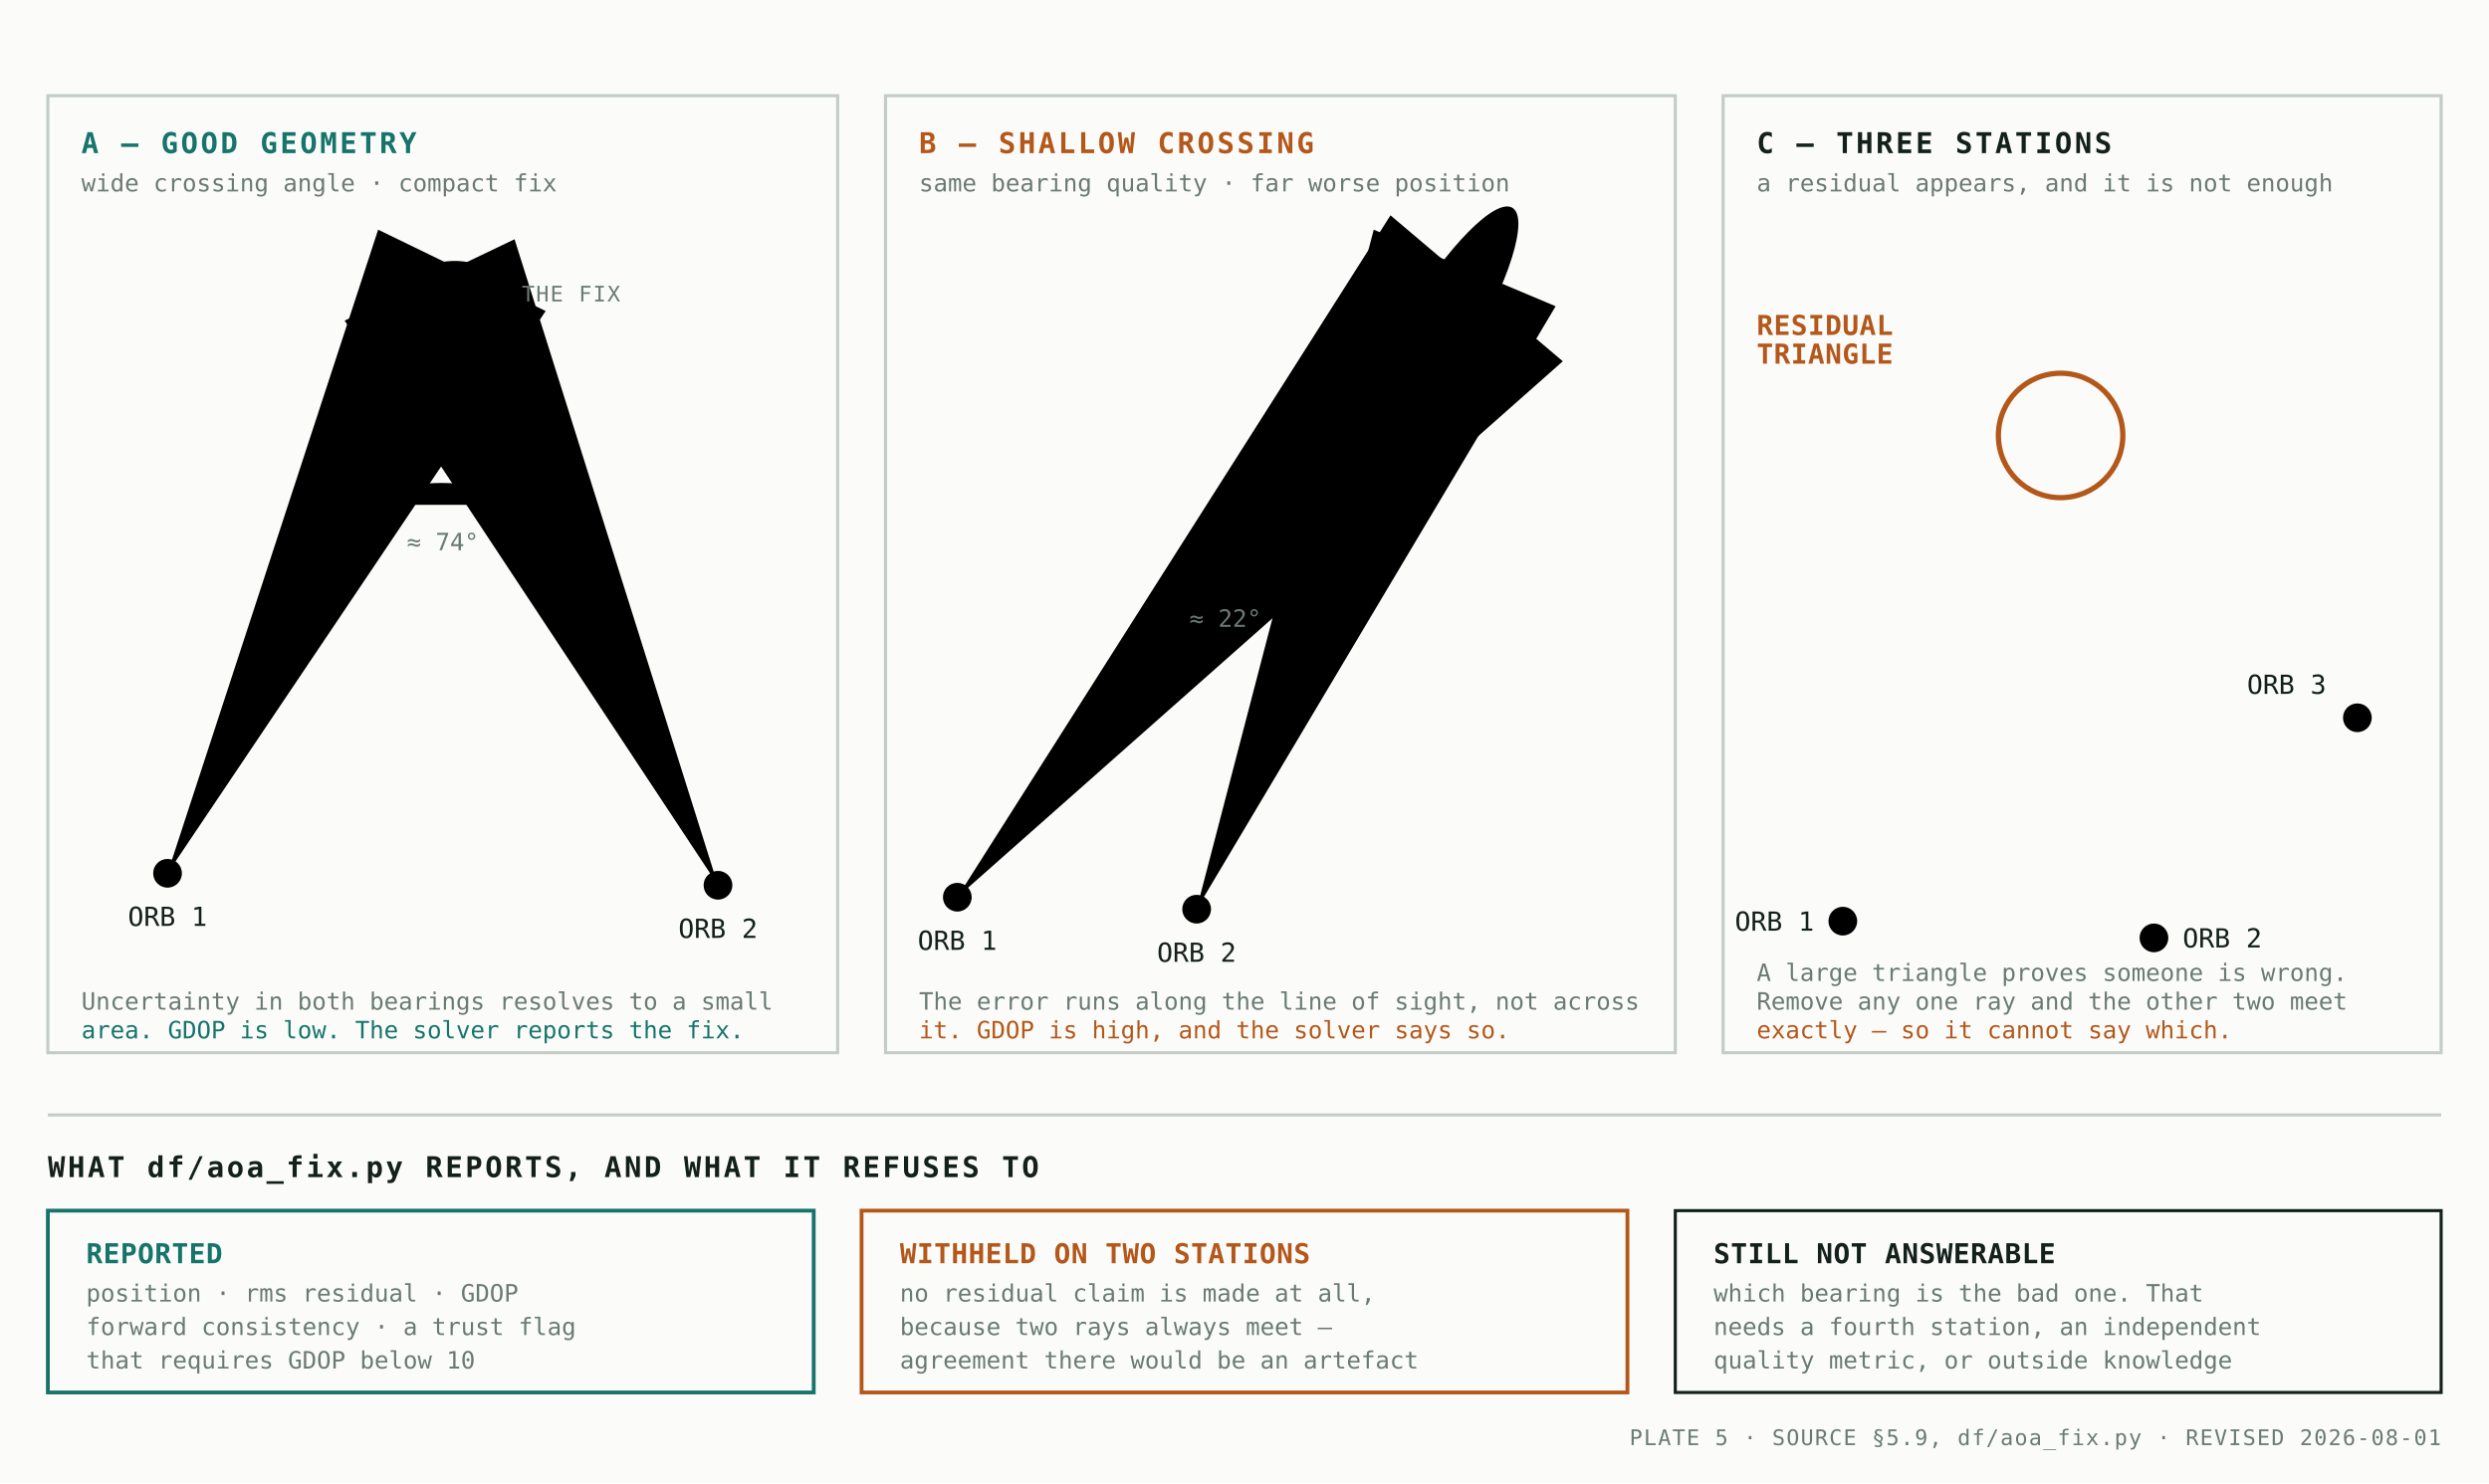
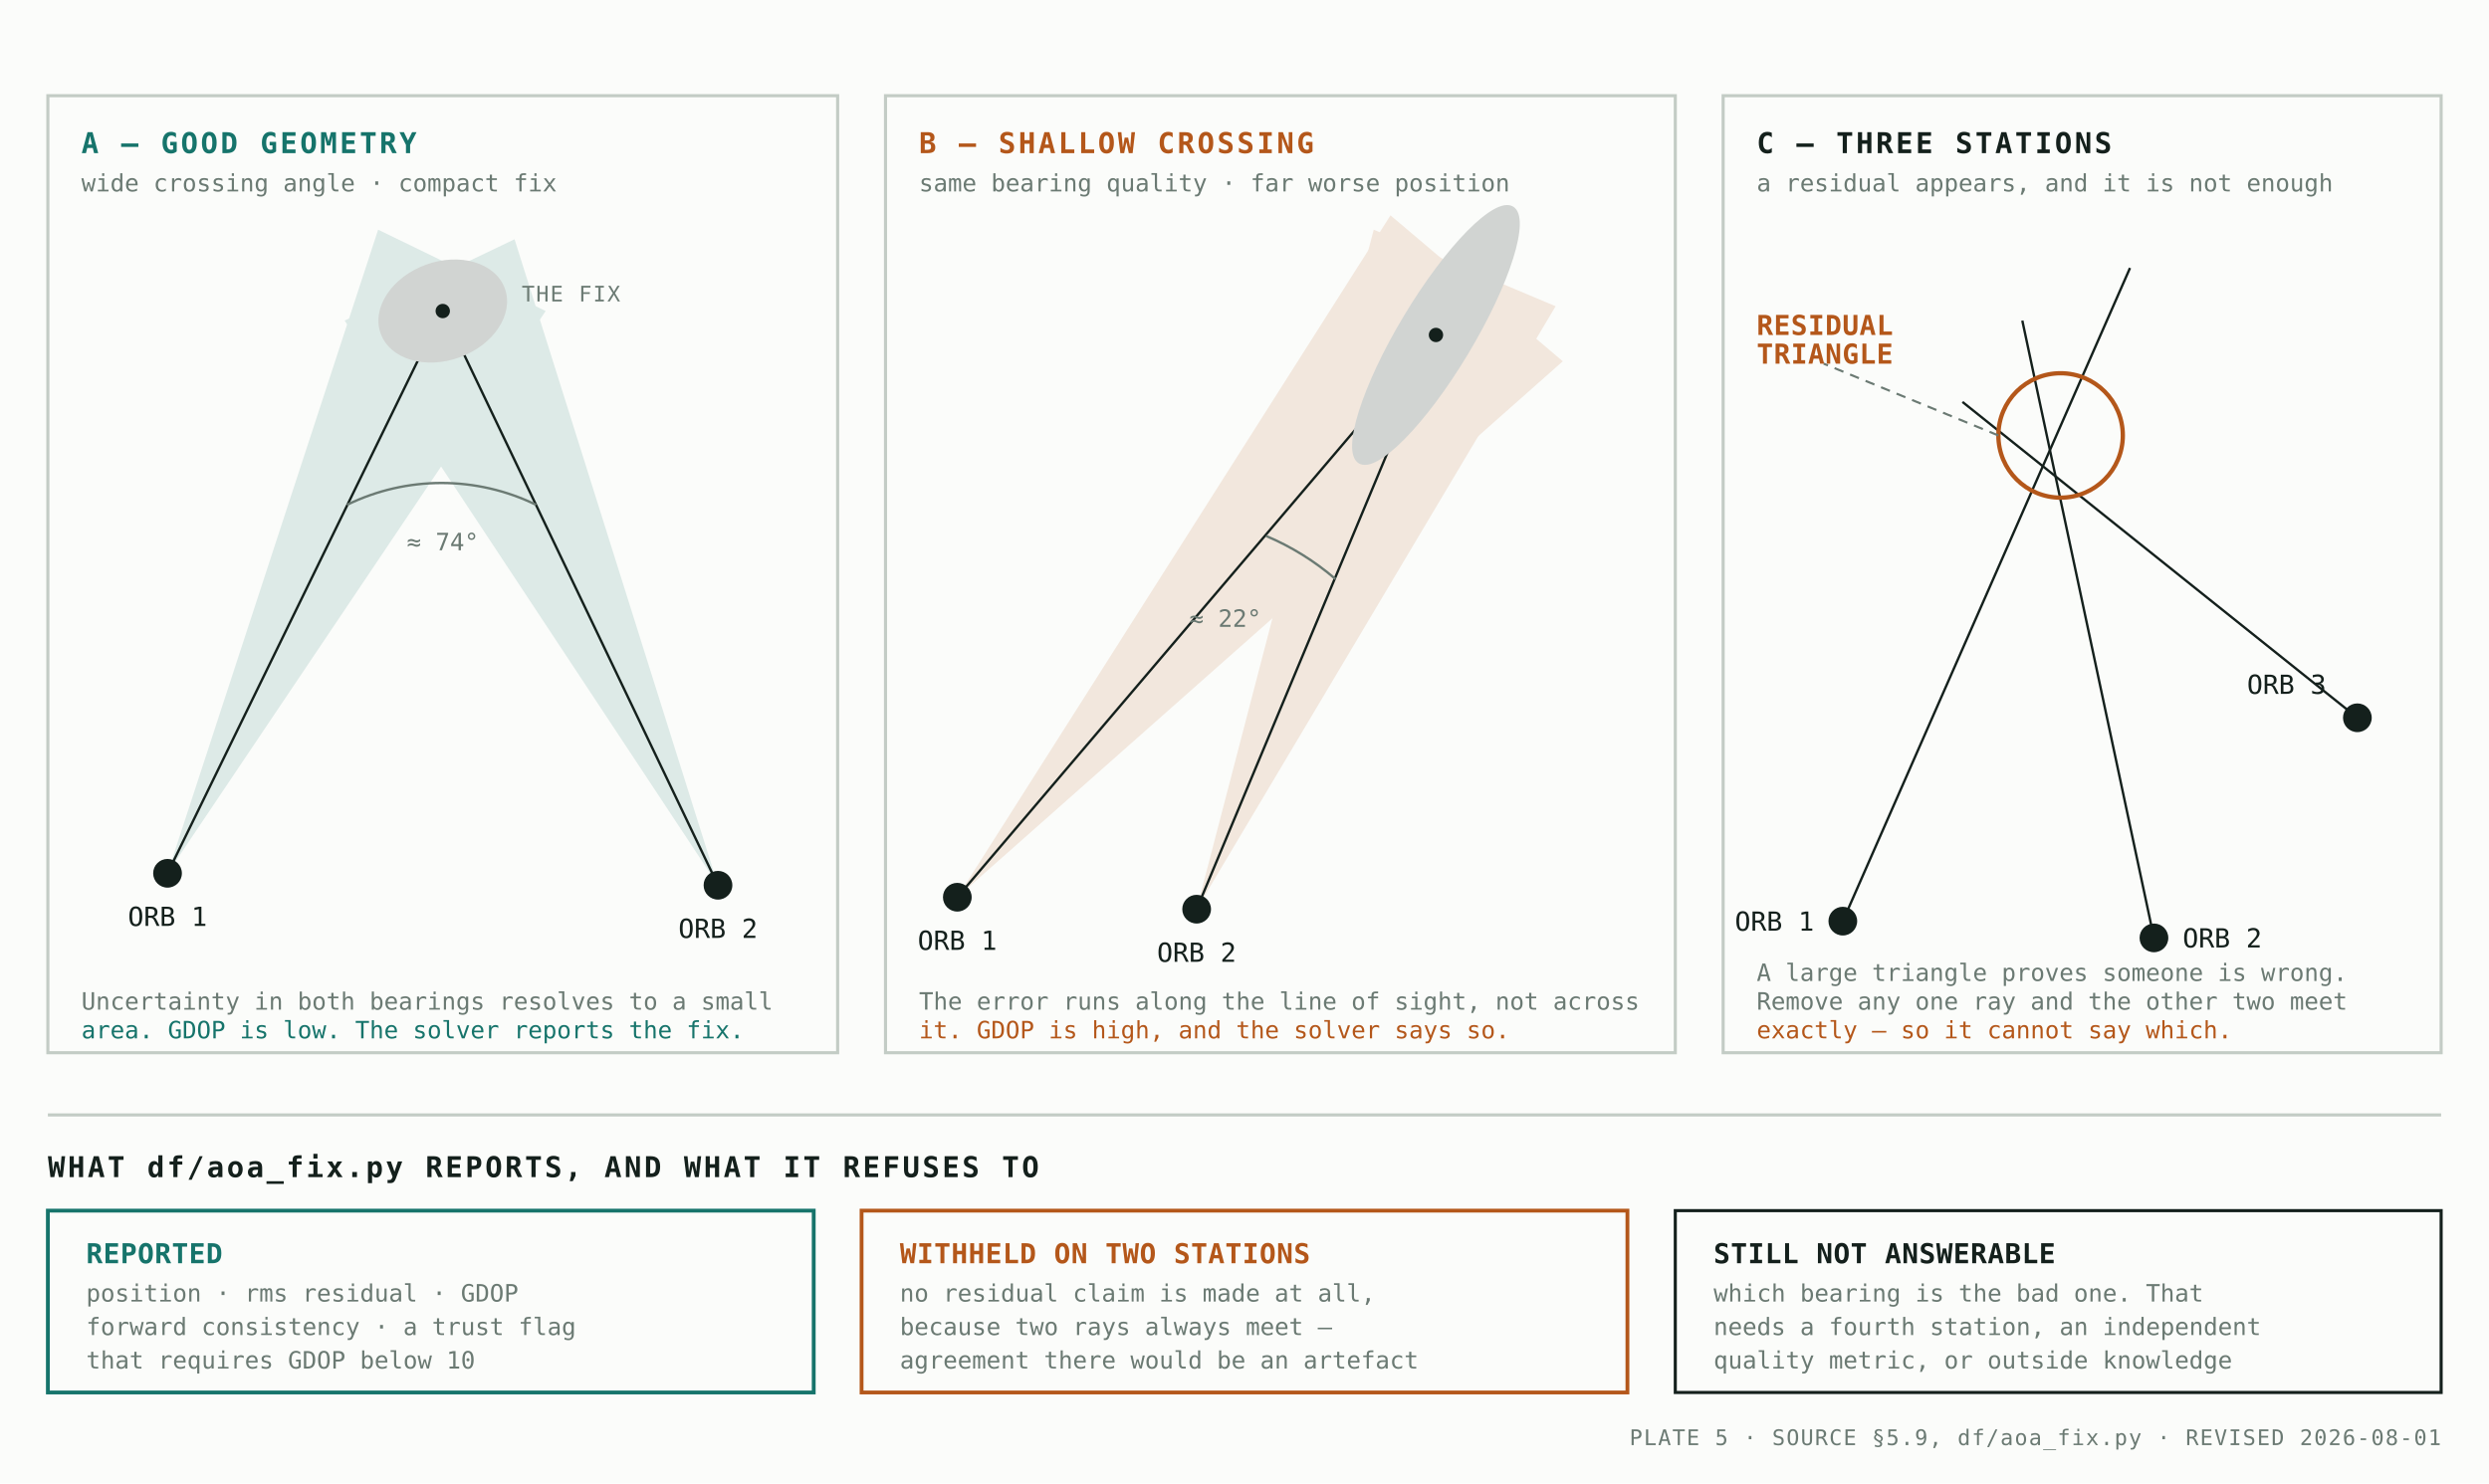
<svg xmlns="http://www.w3.org/2000/svg" viewBox="0 0 1040 620" role="img" aria-label="Three panels. Good crossing geometry produces a compact fix. Shallow crossing geometry produces a long thin error ellipse. Three stations produce a residual triangle that proves someone is wrong without identifying which one." width="1040" height="620">
-   <style>
- body {
-     background: #F2F4F1; color: #14201C;
-     font-family: #000; font-size: 17px; line-height: 1.62;
-     margin: 0; padding: 0 24px 96px;
-   }
- .wrap { max-width: 1120px; margin: 0 auto; }
- .prose { max-width: 65ch; }
- header.masthead {
-     padding: 72px 0 40px; border-bottom: 1px solid #C3CCC5; margin-bottom: 48px;
-   }
- .eyebrow {
-     font-family: #000; font-size: 11px; font-weight: 600;
-     letter-spacing: .16em; text-transform: uppercase; color: #6B7A73; margin: 0 0 18px;
-   }
- h1 {
-     font-family: #000; font-size: clamp(30px, 4.4vw, 46px); font-weight: 640;
-     letter-spacing: -.02em; line-height: 1.08; text-wrap: balance; margin: 0 0 20px;
-   }
- .standfirst { font-size: 19px; color: #6B7A73; margin: 0; max-width: 62ch; }
- h2 {
-     font-family: #000; font-size: 22px; font-weight: 620;
-     letter-spacing: -.01em; text-wrap: balance; margin: 0 0 6px;
-   }
- p { margin: 0 0 18px; }
- section { margin-bottom: 64px; }
- .section-head { display: flex; flex-direction: column; gap: 10px; margin-bottom: 28px; }
- .section-head p { margin: 0; color: #6B7A73; font-size: 16px; max-width: 62ch; }
- strong { font-weight: 600; }
- code { font-family: Consolas, 'DejaVu Sans Mono', 'Courier New', monospace; font-size: .88em; }
- .plate {
-     background: #FBFCFA;
-     background-image:
-       linear-gradient(#000 1px, transparent 1px),
-       linear-gradient(90deg, #000 1px, transparent 1px);
-     background-size: 20px 20px;
-     border: 1px solid #C3CCC5; padding: 18px; overflow-x: auto;
-   }
- .plate svg { display: block; width: 100%; min-width: 720px; height: auto; }
- .frame { fill: none; stroke: #C3CCC5; stroke-width: 1.3; }
- .bx { fill: #FBFCFA; stroke: #14201C; stroke-width: 1.3; }
- .bx-ul { fill: none; stroke: #B4571A; stroke-width: 1.6; }
- .bx-dl { fill: none; stroke: #16746B; stroke-width: 1.6; }
- .bx-q { fill: #FBFCFA; stroke: #6B7A73; stroke-width: 1.2; }
- .sig { fill: none; stroke: #14201C; stroke-width: 1.4; }
- .sig-ul { fill: none; stroke: #B4571A; stroke-width: 2.2; }
- .sig-dl { fill: none; stroke: #16746B; stroke-width: 2.2; }
- .sig-cal { fill: none; stroke: #6B7A73; stroke-width: 1.2; stroke-dasharray: 5 3.5; }
- .sig-dig { fill: none; stroke: #6B7A73; stroke-width: 1.6; }
- .dock { fill: none; stroke: #14201C; stroke-width: 2; stroke-dasharray: 12 5; opacity: .55; }
- .pill { fill: #FBFCFA; stroke: none; }
- .a-ink { fill: #14201C; }
- .a-ul { fill: #B4571A; }
- .a-dl { fill: #16746B; }
- .a-mut { fill: #6B7A73; }
- text { font-family: Consolas, 'DejaVu Sans Mono', 'Courier New', monospace; fill: #14201C; }
- .t-box { font-size: 11.5px; font-weight: 600; letter-spacing: .02em; }
- .t-head { font-size: 12px;   font-weight: 700; letter-spacing: .09em; }
- .t-note { font-size: 10px;   fill: #6B7A73; }
- .t-port { font-size: 11px; }
- .t-tiny { font-size: 9px;    fill: #6B7A73; letter-spacing: .06em; }
- .t-ul { fill: #B4571A; }
- .t-dl { fill: #16746B; }
- .t-mut { fill: #6B7A73; }
- .notes { display: grid; gap: 0; margin-top: 32px; border-top: 1px solid #C3CCC5; }
- .note {
-     display: grid; grid-template-columns: 116px 1fr; gap: 24px;
-     padding: 18px 0; border-bottom: 1px solid #C3CCC5; align-items: start;
-   }
- .note dt {
-     font-family: Consolas, 'DejaVu Sans Mono', 'Courier New', monospace; font-size: 12px; font-weight: 600;
-     letter-spacing: .04em; color: #6B7A73; padding-top: 3px;
-   }
- .note dd { margin: 0; font-size: 16px; }
- .verdict { border-left: 3px solid #B4571A; padding: 2px 0 2px 22px; margin: 0 0 18px; }
- </style>
  <rect x="0" y="0" width="1040" height="620" fill="#FBFCFA" />
  <defs>
    <marker id="p5-ink" viewBox="0 0 10 10" refX="9" refY="5" markerWidth="6" markerHeight="6" orient="auto-start-reverse">
-       <path d="M0 0 L10 5 L0 10 z" class="a-ink" />
+       <path d="M0 0 L10 5 L0 10 z" fill="#14201C" />
    </marker>
    <marker id="p5-dim" viewBox="0 0 10 10" refX="9" refY="5" markerWidth="6" markerHeight="6" orient="auto-start-reverse">
-       <path d="M0 0 L10 5 L0 10 z" class="a-mut" />
+       <path d="M0 0 L10 5 L0 10 z" fill="#6B7A73" />
    </marker>
  </defs>
-   <rect class="frame" x="20" y="40" width="330" height="400" />
-   <text class="t-head t-dl" x="34" y="64">A — GOOD GEOMETRY</text>
-   <text class="t-note" x="34" y="80">wide crossing angle · compact fix</text>
-   <polygon class="wedge-dl" points="70,365 228,130 158,96" />
-   <polygon class="wedge-dl" points="300,370 215,100 144,134" />
-   <path class="sig-thin" d="M70 365 L193 113" />
-   <path class="sig-thin" d="M300 370 L179 117" />
-   <ellipse class="fix" cx="185" cy="130" rx="27" ry="20" transform="rotate(-20 185 130)" />
-   <circle class="elem" cx="185" cy="130" r="3" />
-   <text class="t-tiny" x="218" y="126">THE FIX</text>
-   <circle class="elem" cx="70" cy="365" r="6" />
-   <circle class="elem" cx="300" cy="370" r="6" />
-   <text class="t-port" x="70" y="387" text-anchor="middle">ORB 1</text>
-   <text class="t-port" x="300" y="392" text-anchor="middle">ORB 2</text>
-   <path class="dim" d="M145 211 A 90 90 0 0 1 224 211" />
-   <text class="t-note" x="185" y="230" text-anchor="middle">≈ 74°</text>
-   <text class="t-note" x="34" y="422">Uncertainty in both bearings resolves to a small</text>
-   <text class="t-note t-dl" x="34" y="434">area. GDOP is low. The solver reports the fix.</text>
-   <rect class="frame" x="370" y="40" width="330" height="400" />
-   <text class="t-head t-ul" x="384" y="64">B — SHALLOW CROSSING</text>
-   <text class="t-note" x="384" y="80">same bearing quality · far worse position</text>
-   <polygon class="wedge-ul" points="400,375 653,151 581,90" />
-   <polygon class="wedge-ul" points="500,380 650,128 574,96" />
-   <path class="sig-thin" d="M400 375 L617 120" />
-   <path class="sig-thin" d="M500 380 L612 112" />
-   <ellipse class="fix" cx="600" cy="140" rx="62" ry="15" transform="rotate(-59 600 140)" />
-   <circle class="elem" cx="600" cy="140" r="3" />
-   <circle class="elem" cx="400" cy="375" r="6" />
-   <circle class="elem" cx="500" cy="380" r="6" />
-   <text class="t-port" x="400" y="397" text-anchor="middle">ORB 1</text>
-   <text class="t-port" x="500" y="402" text-anchor="middle">ORB 2</text>
-   <path class="dim" d="M529 224 A 110 110 0 0 1 558 242" />
-   <text class="t-note" x="512" y="262" text-anchor="middle">≈ 22°</text>
-   <text class="t-note" x="384" y="422">The error runs along the line of sight, not across</text>
-   <text class="t-note t-ul" x="384" y="434">it. GDOP is high, and the solver says so.</text>
-   <rect class="frame" x="720" y="40" width="300" height="400" />
-   <text class="t-head" x="734" y="64">C — THREE STATIONS</text>
-   <text class="t-note" x="734" y="80">a residual appears, and it is not enough</text>
-   <path class="sig-thin" d="M770 385 L890 112" />
-   <path class="sig-thin" d="M900 392 L845 134" />
-   <path class="sig-thin" d="M985 300 L820 168" />
-   <circle class="elem" cx="770" cy="385" r="6" />
-   <circle class="elem" cx="900" cy="392" r="6" />
-   <circle class="elem" cx="985" cy="300" r="6" />
-   <text class="t-port" x="758" y="389" text-anchor="end">ORB 1</text>
-   <text class="t-port" x="912" y="396">ORB 2</text>
-   <text class="t-port" x="972" y="290" text-anchor="end">ORB 3</text>
-   <circle class="sig-ul" cx="861" cy="182" r="26" fill="none" />
-   <path class="lead" d="M835 182 L762 152" />
-   <text class="t-box t-ul" x="734" y="140">RESIDUAL</text>
-   <text class="t-box t-ul" x="734" y="152">TRIANGLE</text>
-   <text class="t-note" x="734" y="410">A large triangle proves someone is wrong.</text>
-   <text class="t-note" x="734" y="422">Remove any one ray and the other two meet</text>
-   <text class="t-note t-ul" x="734" y="434">exactly — so it cannot say which.</text>
-   <path class="frame" d="M20 466 L1020 466" />
-   <text class="t-head" x="20" y="492">WHAT df/aoa_fix.py REPORTS, AND WHAT IT REFUSES TO</text>
-   <rect class="bx-dl" x="20" y="506" width="320" height="76" />
-   <text class="t-box t-dl" x="36" y="528">REPORTED</text>
-   <text class="t-note" x="36" y="544">position · rms residual · GDOP</text>
-   <text class="t-note" x="36" y="558">forward consistency · a trust flag</text>
-   <text class="t-note" x="36" y="572">that requires GDOP below 10</text>
-   <rect class="bx-ul" x="360" y="506" width="320" height="76" />
-   <text class="t-box t-ul" x="376" y="528">WITHHELD ON TWO STATIONS</text>
-   <text class="t-note" x="376" y="544">no residual claim is made at all,</text>
-   <text class="t-note" x="376" y="558">because two rays always meet —</text>
-   <text class="t-note" x="376" y="572">agreement there would be an artefact</text>
-   <rect class="bx" x="700" y="506" width="320" height="76" />
-   <text class="t-box" x="716" y="528">STILL NOT ANSWERABLE</text>
-   <text class="t-note" x="716" y="544">which bearing is the bad one. That</text>
-   <text class="t-note" x="716" y="558">needs a fourth station, an independent</text>
-   <text class="t-note" x="716" y="572">quality metric, or outside knowledge</text>
-   <text class="t-tiny" x="1020" y="604" text-anchor="end">PLATE 5 · SOURCE §5.9, df/aoa_fix.py · REVISED 2026-08-01</text>
+   <rect x="20" y="40" width="330" height="400" fill="none" stroke="#C3CCC5" stroke-width="1.3" />
+   <text x="34" y="64" font-family="Consolas, 'DejaVu Sans Mono', 'Courier New', monospace" fill="#16746B" font-size="12px" font-weight="700" letter-spacing=".09em">A — GOOD GEOMETRY</text>
+   <text x="34" y="80" font-family="Consolas, 'DejaVu Sans Mono', 'Courier New', monospace" fill="#6B7A73" font-size="10px">wide crossing angle · compact fix</text>
+   <polygon points="70,365 228,130 158,96" fill="#DDEAE7" stroke="none" />
+   <polygon points="300,370 215,100 144,134" fill="#DDEAE7" stroke="none" />
+   <path d="M70 365 L193 113" fill="none" stroke="#14201C" stroke-width="1" />
+   <path d="M300 370 L179 117" fill="none" stroke="#14201C" stroke-width="1" />
+   <ellipse cx="185" cy="130" rx="27" ry="20" transform="rotate(-20 185 130)" fill="#D1D4D2" stroke="#D1D4D2" stroke-width="1.2" />
+   <circle cx="185" cy="130" r="3" fill="#14201C" />
+   <text x="218" y="126" font-family="Consolas, 'DejaVu Sans Mono', 'Courier New', monospace" fill="#6B7A73" font-size="9px" letter-spacing=".06em">THE FIX</text>
+   <circle cx="70" cy="365" r="6" fill="#14201C" />
+   <circle cx="300" cy="370" r="6" fill="#14201C" />
+   <text x="70" y="387" text-anchor="middle" font-family="Consolas, 'DejaVu Sans Mono', 'Courier New', monospace" fill="#14201C" font-size="11px">ORB 1</text>
+   <text x="300" y="392" text-anchor="middle" font-family="Consolas, 'DejaVu Sans Mono', 'Courier New', monospace" fill="#14201C" font-size="11px">ORB 2</text>
+   <path d="M145 211 A 90 90 0 0 1 224 211" fill="none" stroke="#6B7A73" stroke-width="1" />
+   <text x="185" y="230" text-anchor="middle" font-family="Consolas, 'DejaVu Sans Mono', 'Courier New', monospace" fill="#6B7A73" font-size="10px">≈ 74°</text>
+   <text x="34" y="422" font-family="Consolas, 'DejaVu Sans Mono', 'Courier New', monospace" fill="#6B7A73" font-size="10px">Uncertainty in both bearings resolves to a small</text>
+   <text x="34" y="434" font-family="Consolas, 'DejaVu Sans Mono', 'Courier New', monospace" fill="#16746B" font-size="10px">area. GDOP is low. The solver reports the fix.</text>
+   <rect x="370" y="40" width="330" height="400" fill="none" stroke="#C3CCC5" stroke-width="1.3" />
+   <text x="384" y="64" font-family="Consolas, 'DejaVu Sans Mono', 'Courier New', monospace" fill="#B4571A" font-size="12px" font-weight="700" letter-spacing=".09em">B — SHALLOW CROSSING</text>
+   <text x="384" y="80" font-family="Consolas, 'DejaVu Sans Mono', 'Courier New', monospace" fill="#6B7A73" font-size="10px">same bearing quality · far worse position</text>
+   <polygon points="400,375 653,151 581,90" fill="#F2E7DD" stroke="none" />
+   <polygon points="500,380 650,128 574,96" fill="#F2E7DD" stroke="none" />
+   <path d="M400 375 L617 120" fill="none" stroke="#14201C" stroke-width="1" />
+   <path d="M500 380 L612 112" fill="none" stroke="#14201C" stroke-width="1" />
+   <ellipse cx="600" cy="140" rx="62" ry="15" transform="rotate(-59 600 140)" fill="#D1D4D2" stroke="#D1D4D2" stroke-width="1.2" />
+   <circle cx="600" cy="140" r="3" fill="#14201C" />
+   <circle cx="400" cy="375" r="6" fill="#14201C" />
+   <circle cx="500" cy="380" r="6" fill="#14201C" />
+   <text x="400" y="397" text-anchor="middle" font-family="Consolas, 'DejaVu Sans Mono', 'Courier New', monospace" fill="#14201C" font-size="11px">ORB 1</text>
+   <text x="500" y="402" text-anchor="middle" font-family="Consolas, 'DejaVu Sans Mono', 'Courier New', monospace" fill="#14201C" font-size="11px">ORB 2</text>
+   <path d="M529 224 A 110 110 0 0 1 558 242" fill="none" stroke="#6B7A73" stroke-width="1" />
+   <text x="512" y="262" text-anchor="middle" font-family="Consolas, 'DejaVu Sans Mono', 'Courier New', monospace" fill="#6B7A73" font-size="10px">≈ 22°</text>
+   <text x="384" y="422" font-family="Consolas, 'DejaVu Sans Mono', 'Courier New', monospace" fill="#6B7A73" font-size="10px">The error runs along the line of sight, not across</text>
+   <text x="384" y="434" font-family="Consolas, 'DejaVu Sans Mono', 'Courier New', monospace" fill="#B4571A" font-size="10px">it. GDOP is high, and the solver says so.</text>
+   <rect x="720" y="40" width="300" height="400" fill="none" stroke="#C3CCC5" stroke-width="1.3" />
+   <text x="734" y="64" font-family="Consolas, 'DejaVu Sans Mono', 'Courier New', monospace" fill="#14201C" font-size="12px" font-weight="700" letter-spacing=".09em">C — THREE STATIONS</text>
+   <text x="734" y="80" font-family="Consolas, 'DejaVu Sans Mono', 'Courier New', monospace" fill="#6B7A73" font-size="10px">a residual appears, and it is not enough</text>
+   <path d="M770 385 L890 112" fill="none" stroke="#14201C" stroke-width="1" />
+   <path d="M900 392 L845 134" fill="none" stroke="#14201C" stroke-width="1" />
+   <path d="M985 300 L820 168" fill="none" stroke="#14201C" stroke-width="1" />
+   <circle cx="770" cy="385" r="6" fill="#14201C" />
+   <circle cx="900" cy="392" r="6" fill="#14201C" />
+   <circle cx="985" cy="300" r="6" fill="#14201C" />
+   <text x="758" y="389" text-anchor="end" font-family="Consolas, 'DejaVu Sans Mono', 'Courier New', monospace" fill="#14201C" font-size="11px">ORB 1</text>
+   <text x="912" y="396" font-family="Consolas, 'DejaVu Sans Mono', 'Courier New', monospace" fill="#14201C" font-size="11px">ORB 2</text>
+   <text x="972" y="290" text-anchor="end" font-family="Consolas, 'DejaVu Sans Mono', 'Courier New', monospace" fill="#14201C" font-size="11px">ORB 3</text>
+   <circle cx="861" cy="182" r="26" fill="none" stroke="#B4571A" stroke-width="1.8" />
+   <path d="M835 182 L762 152" fill="none" stroke="#6B7A73" stroke-width=".9" stroke-dasharray="4 3" />
+   <text x="734" y="140" font-family="Consolas, 'DejaVu Sans Mono', 'Courier New', monospace" fill="#B4571A" font-size="11.5px" font-weight="600" letter-spacing=".02em">RESIDUAL</text>
+   <text x="734" y="152" font-family="Consolas, 'DejaVu Sans Mono', 'Courier New', monospace" fill="#B4571A" font-size="11.5px" font-weight="600" letter-spacing=".02em">TRIANGLE</text>
+   <text x="734" y="410" font-family="Consolas, 'DejaVu Sans Mono', 'Courier New', monospace" fill="#6B7A73" font-size="10px">A large triangle proves someone is wrong.</text>
+   <text x="734" y="422" font-family="Consolas, 'DejaVu Sans Mono', 'Courier New', monospace" fill="#6B7A73" font-size="10px">Remove any one ray and the other two meet</text>
+   <text x="734" y="434" font-family="Consolas, 'DejaVu Sans Mono', 'Courier New', monospace" fill="#B4571A" font-size="10px">exactly — so it cannot say which.</text>
+   <path d="M20 466 L1020 466" fill="none" stroke="#C3CCC5" stroke-width="1.3" />
+   <text x="20" y="492" font-family="Consolas, 'DejaVu Sans Mono', 'Courier New', monospace" fill="#14201C" font-size="12px" font-weight="700" letter-spacing=".09em">WHAT df/aoa_fix.py REPORTS, AND WHAT IT REFUSES TO</text>
+   <rect x="20" y="506" width="320" height="76" fill="none" stroke="#16746B" stroke-width="1.6" />
+   <text x="36" y="528" font-family="Consolas, 'DejaVu Sans Mono', 'Courier New', monospace" fill="#16746B" font-size="11.5px" font-weight="600" letter-spacing=".02em">REPORTED</text>
+   <text x="36" y="544" font-family="Consolas, 'DejaVu Sans Mono', 'Courier New', monospace" fill="#6B7A73" font-size="10px">position · rms residual · GDOP</text>
+   <text x="36" y="558" font-family="Consolas, 'DejaVu Sans Mono', 'Courier New', monospace" fill="#6B7A73" font-size="10px">forward consistency · a trust flag</text>
+   <text x="36" y="572" font-family="Consolas, 'DejaVu Sans Mono', 'Courier New', monospace" fill="#6B7A73" font-size="10px">that requires GDOP below 10</text>
+   <rect x="360" y="506" width="320" height="76" fill="none" stroke="#B4571A" stroke-width="1.6" />
+   <text x="376" y="528" font-family="Consolas, 'DejaVu Sans Mono', 'Courier New', monospace" fill="#B4571A" font-size="11.5px" font-weight="600" letter-spacing=".02em">WITHHELD ON TWO STATIONS</text>
+   <text x="376" y="544" font-family="Consolas, 'DejaVu Sans Mono', 'Courier New', monospace" fill="#6B7A73" font-size="10px">no residual claim is made at all,</text>
+   <text x="376" y="558" font-family="Consolas, 'DejaVu Sans Mono', 'Courier New', monospace" fill="#6B7A73" font-size="10px">because two rays always meet —</text>
+   <text x="376" y="572" font-family="Consolas, 'DejaVu Sans Mono', 'Courier New', monospace" fill="#6B7A73" font-size="10px">agreement there would be an artefact</text>
+   <rect x="700" y="506" width="320" height="76" fill="#FBFCFA" stroke="#14201C" stroke-width="1.3" />
+   <text x="716" y="528" font-family="Consolas, 'DejaVu Sans Mono', 'Courier New', monospace" fill="#14201C" font-size="11.5px" font-weight="600" letter-spacing=".02em">STILL NOT ANSWERABLE</text>
+   <text x="716" y="544" font-family="Consolas, 'DejaVu Sans Mono', 'Courier New', monospace" fill="#6B7A73" font-size="10px">which bearing is the bad one. That</text>
+   <text x="716" y="558" font-family="Consolas, 'DejaVu Sans Mono', 'Courier New', monospace" fill="#6B7A73" font-size="10px">needs a fourth station, an independent</text>
+   <text x="716" y="572" font-family="Consolas, 'DejaVu Sans Mono', 'Courier New', monospace" fill="#6B7A73" font-size="10px">quality metric, or outside knowledge</text>
+   <text x="1020" y="604" text-anchor="end" font-family="Consolas, 'DejaVu Sans Mono', 'Courier New', monospace" fill="#6B7A73" font-size="9px" letter-spacing=".06em">PLATE 5 · SOURCE §5.9, df/aoa_fix.py · REVISED 2026-08-01</text>
</svg>
